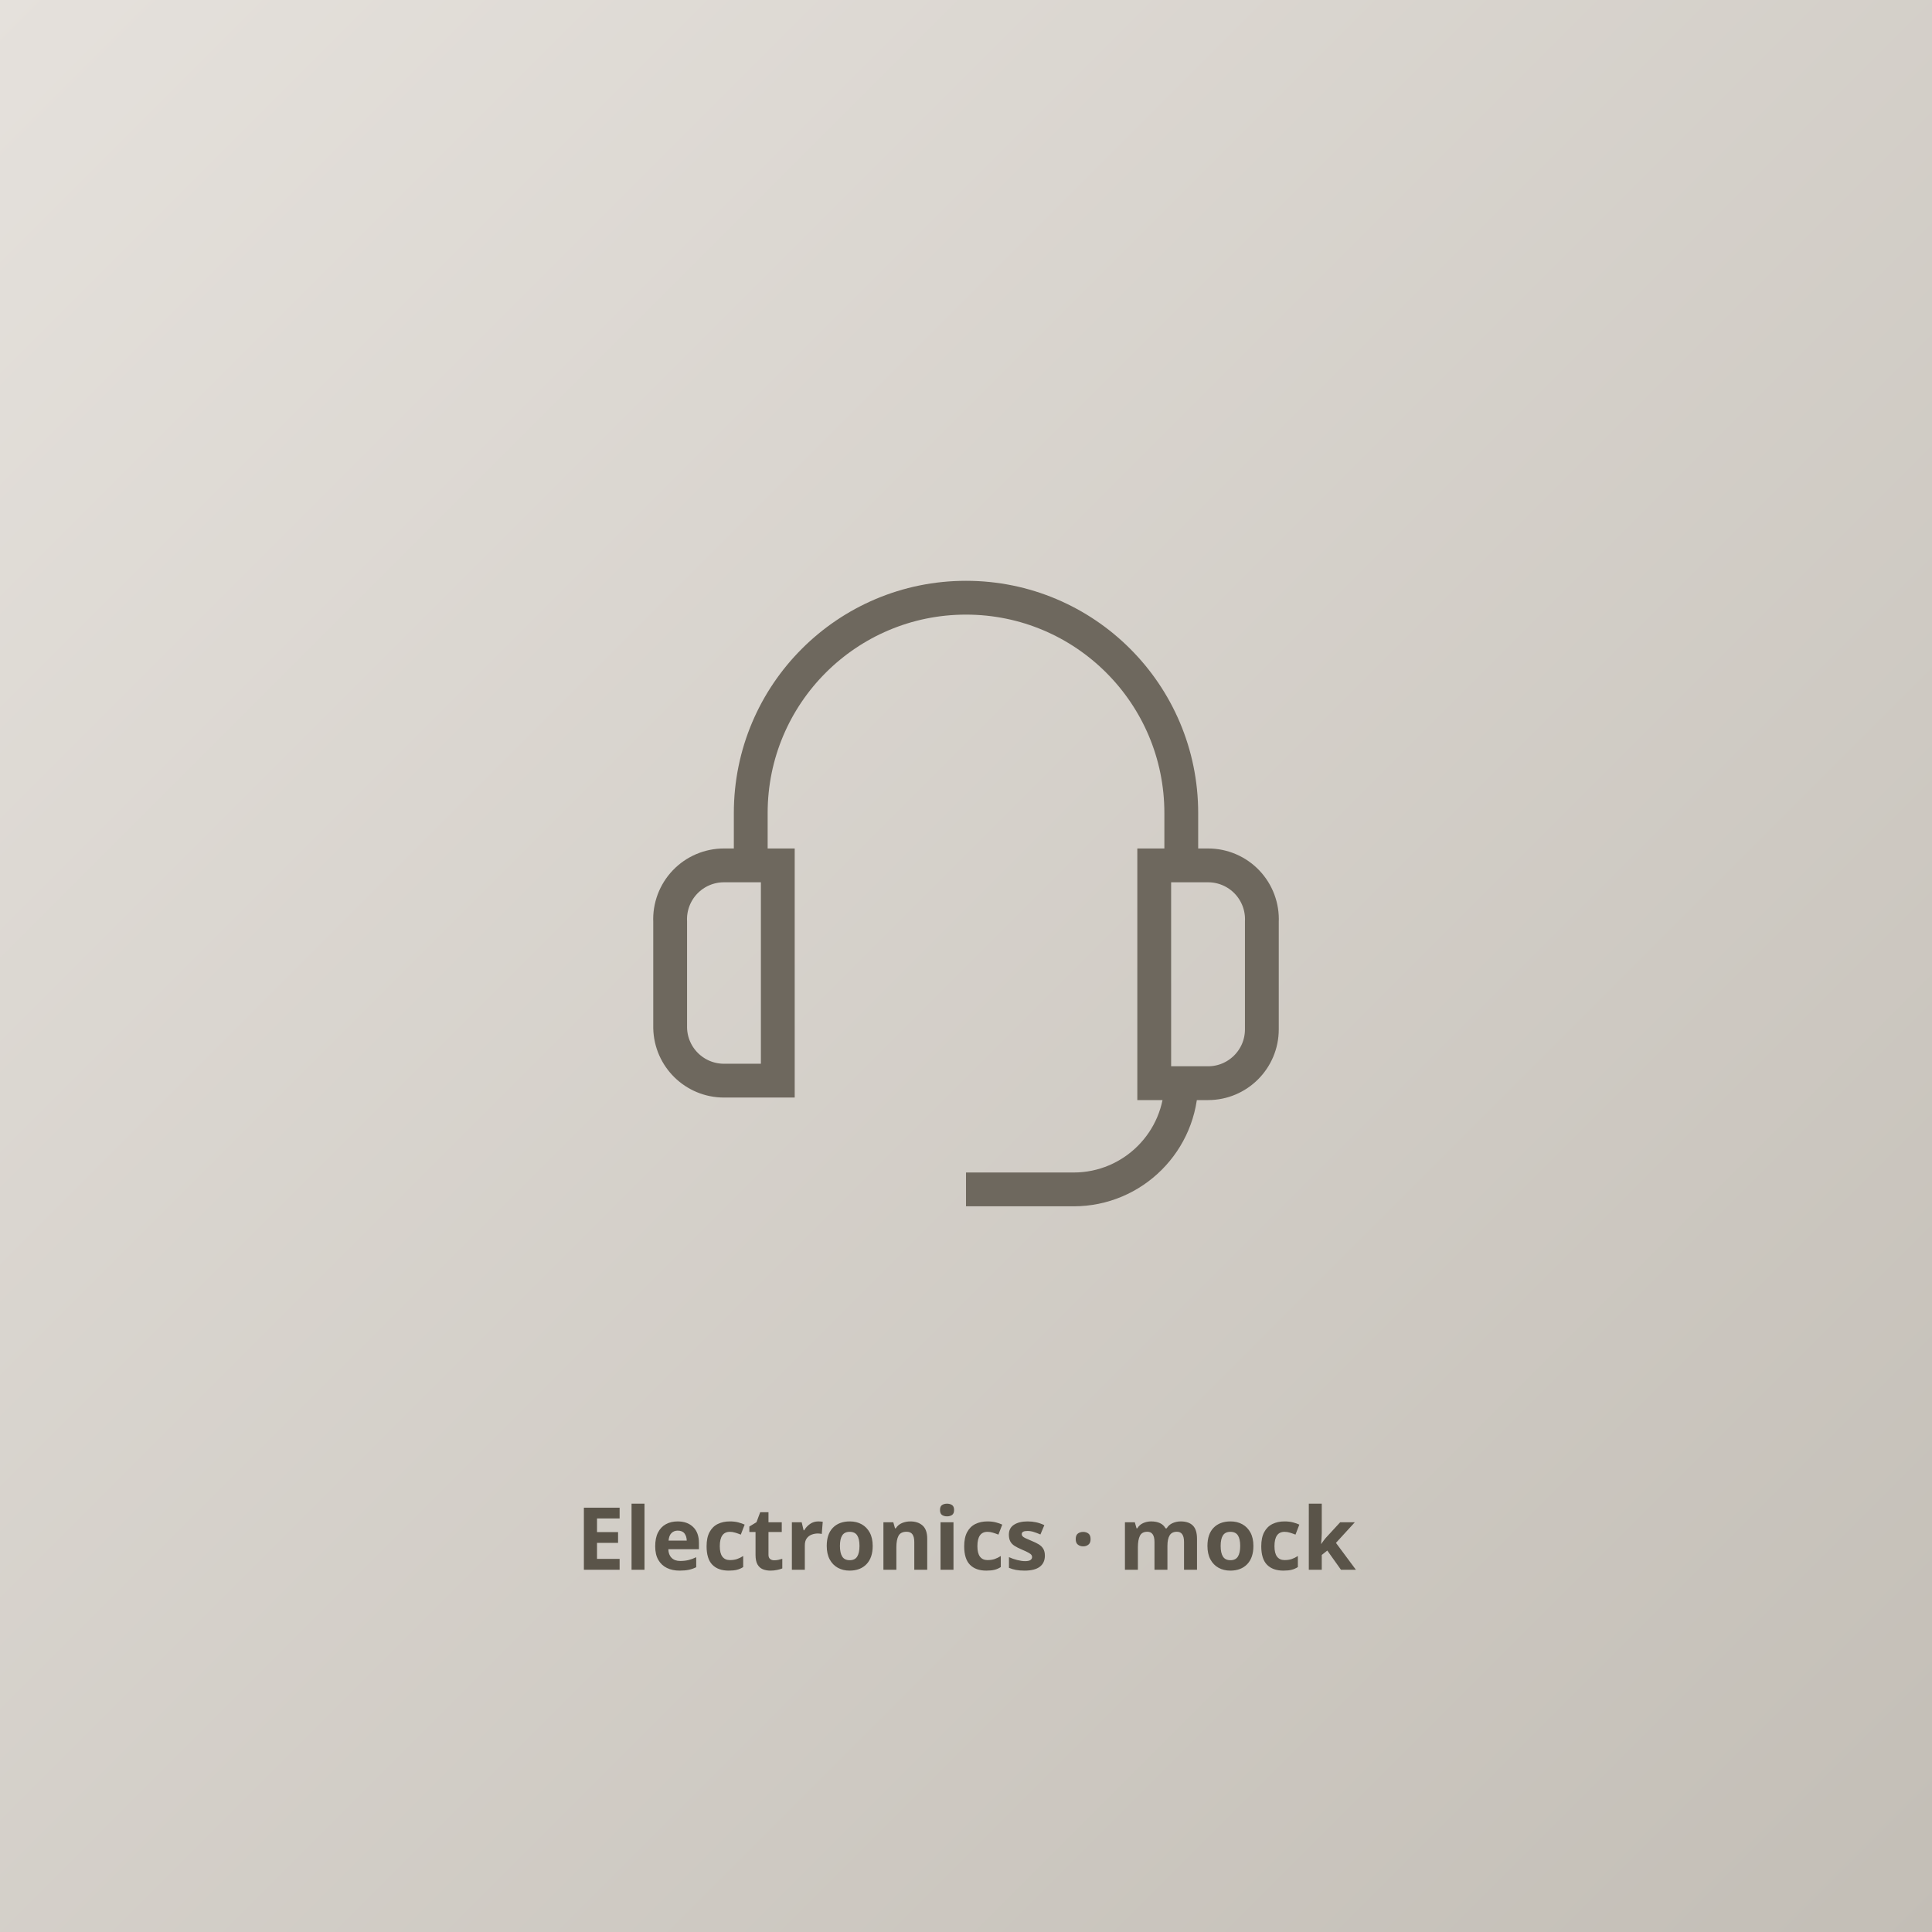
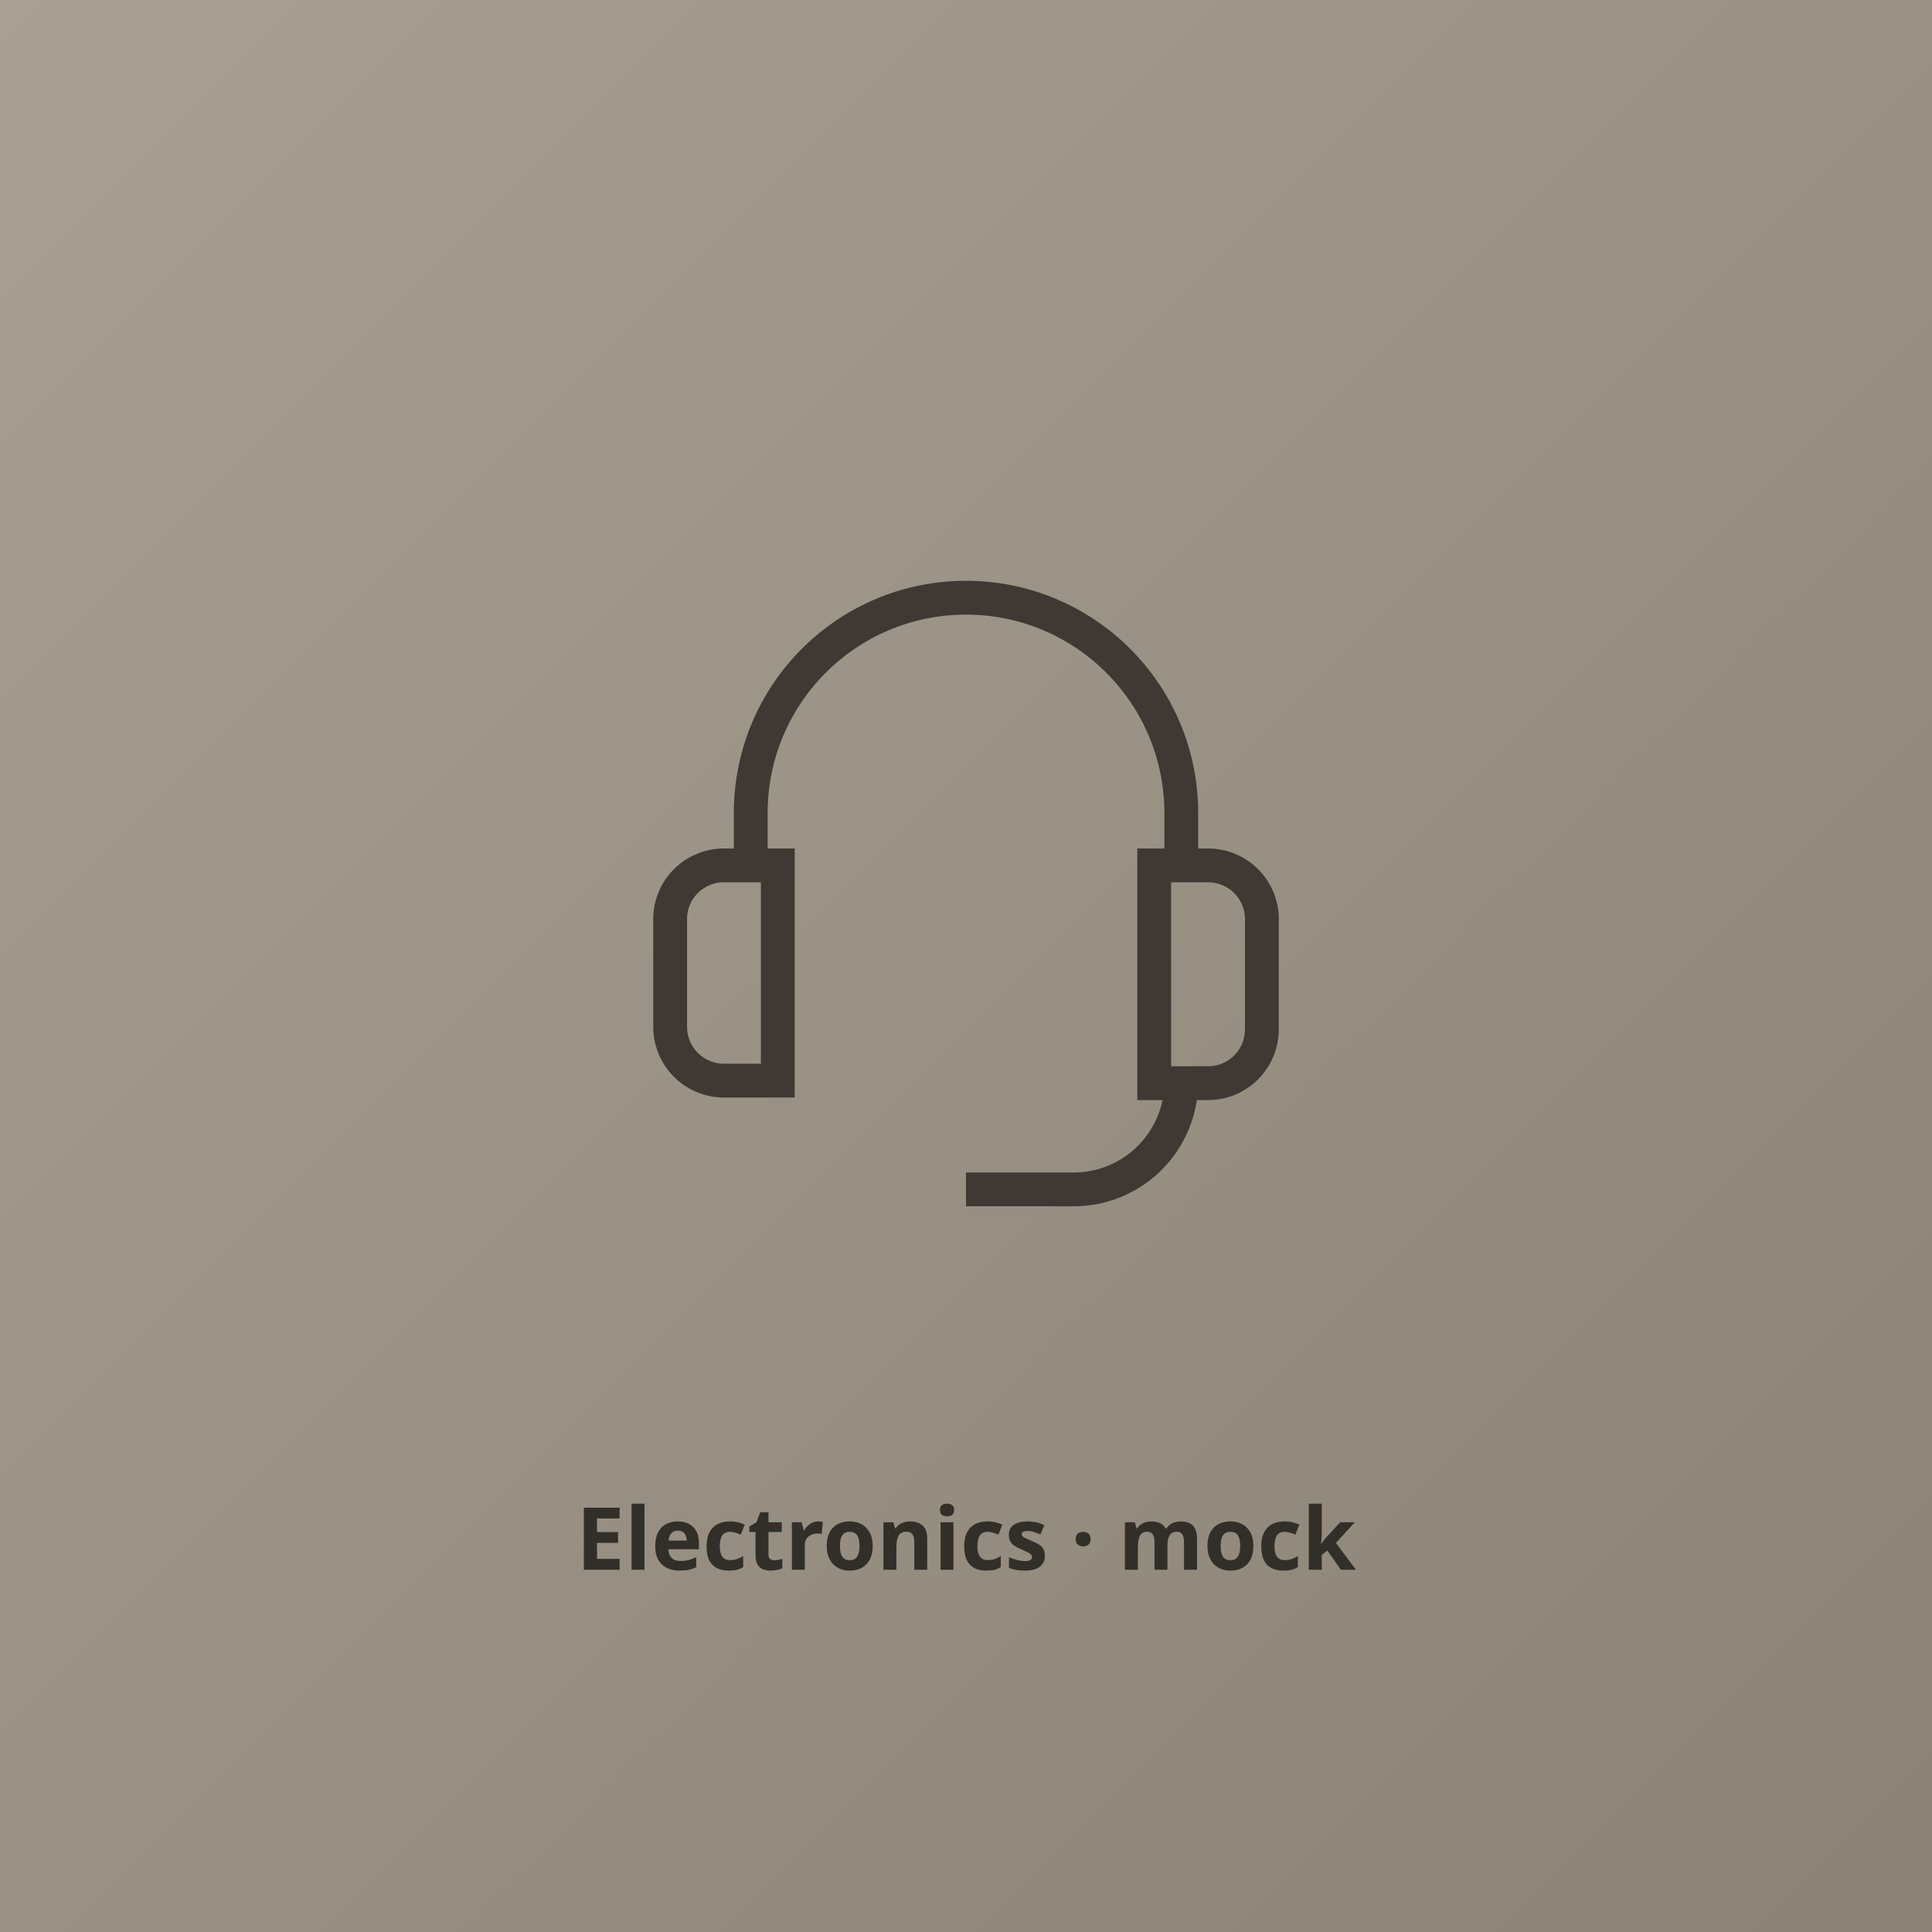
<svg xmlns="http://www.w3.org/2000/svg" width="800" height="800" viewBox="0 0 800 800">
  <defs>
    <linearGradient id="g" x1="0" y1="0" x2="1" y2="1">
-       <stop offset="0" stop-color="hsl(37 14% 88%)" />
-       <stop offset="1" stop-color="hsl(37 10% 74%)" />
+       <stop offset="0" stop-color="hsl(37 10% 62%)" />
+       <stop offset="1" stop-color="hsl(37 8% 50%)" />
    </linearGradient>
  </defs>
  <rect width="800" height="800" fill="url(#g)" />
-   <g transform="translate(260 230) scale(11.667)" fill="none" stroke="hsl(37 8% 40%)" stroke-width="1.2" stroke-miterlimit="10">
+   <g transform="translate(260 230) scale(11.667)" fill="none" stroke="hsl(37 10% 22%)" stroke-width="1.2" stroke-miterlimit="10">
    <path d="M3.41 11h1.91v7.64H3.41a1.91 1.91 0 0 1-1.91-1.87V13a1.91 1.91 0 0 1 1.91-2ZM18.68 11h1.91a1.91 1.91 0 0 1 1.91 2v3.82a1.91 1.91 0 0 1-1.91 1.91h-1.91V11Z" />
    <path d="M19.64 18.68a3.82 3.82 0 0 1-3.82 3.82H12M4.36 11.05V9.14A7.64 7.64 0 0 1 12 1.5a7.64 7.64 0 0 1 7.64 7.64v1.91" />
  </g>
-   <text x="400" y="650" text-anchor="middle" font-family="sans-serif" font-size="36" font-weight="600" fill="hsl(37 10% 32%)">Electronics · mock</text>
+   <text x="400" y="650" text-anchor="middle" font-family="sans-serif" font-size="36" font-weight="600" fill="hsl(37 10% 18%)">Electronics · mock</text>
</svg>
